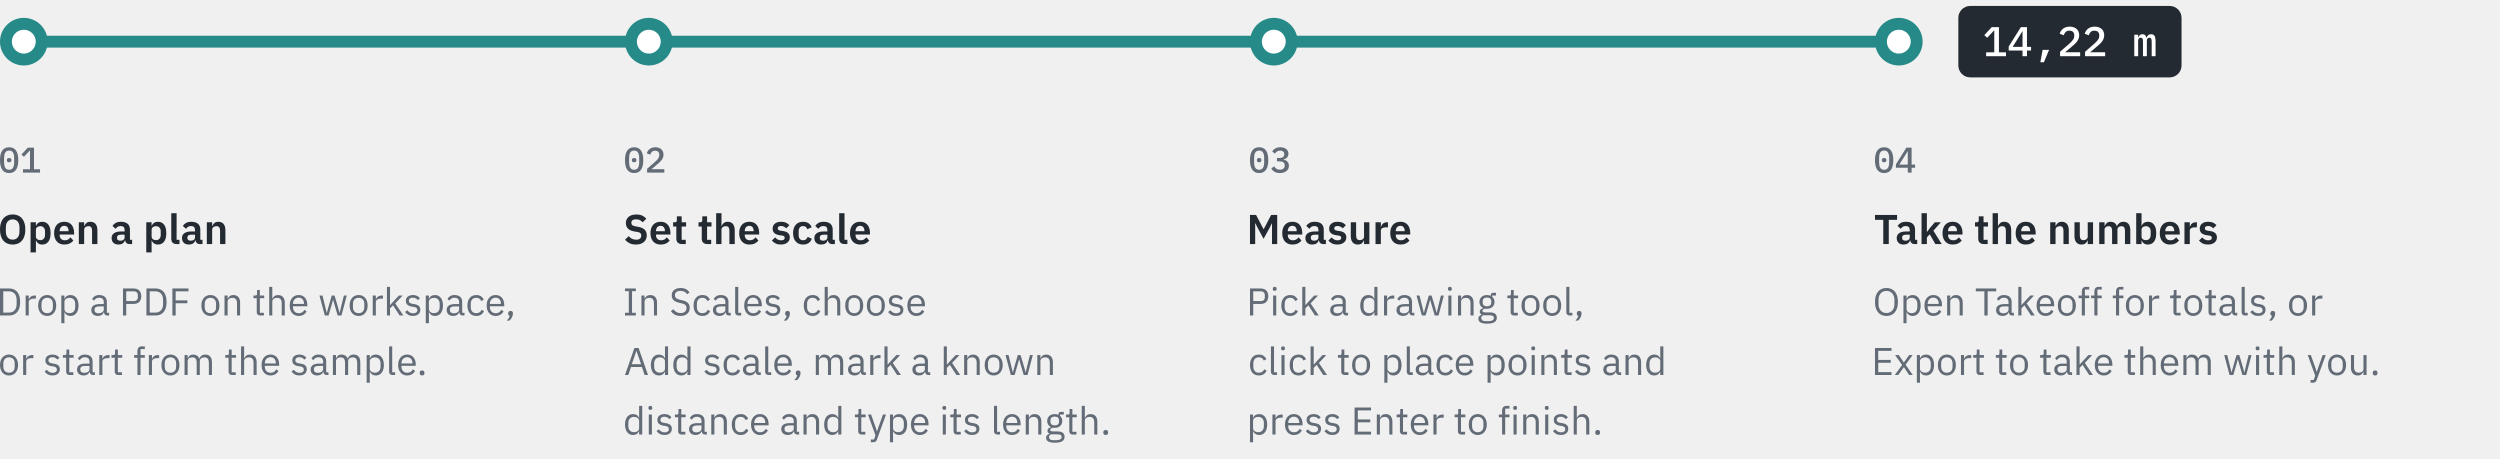
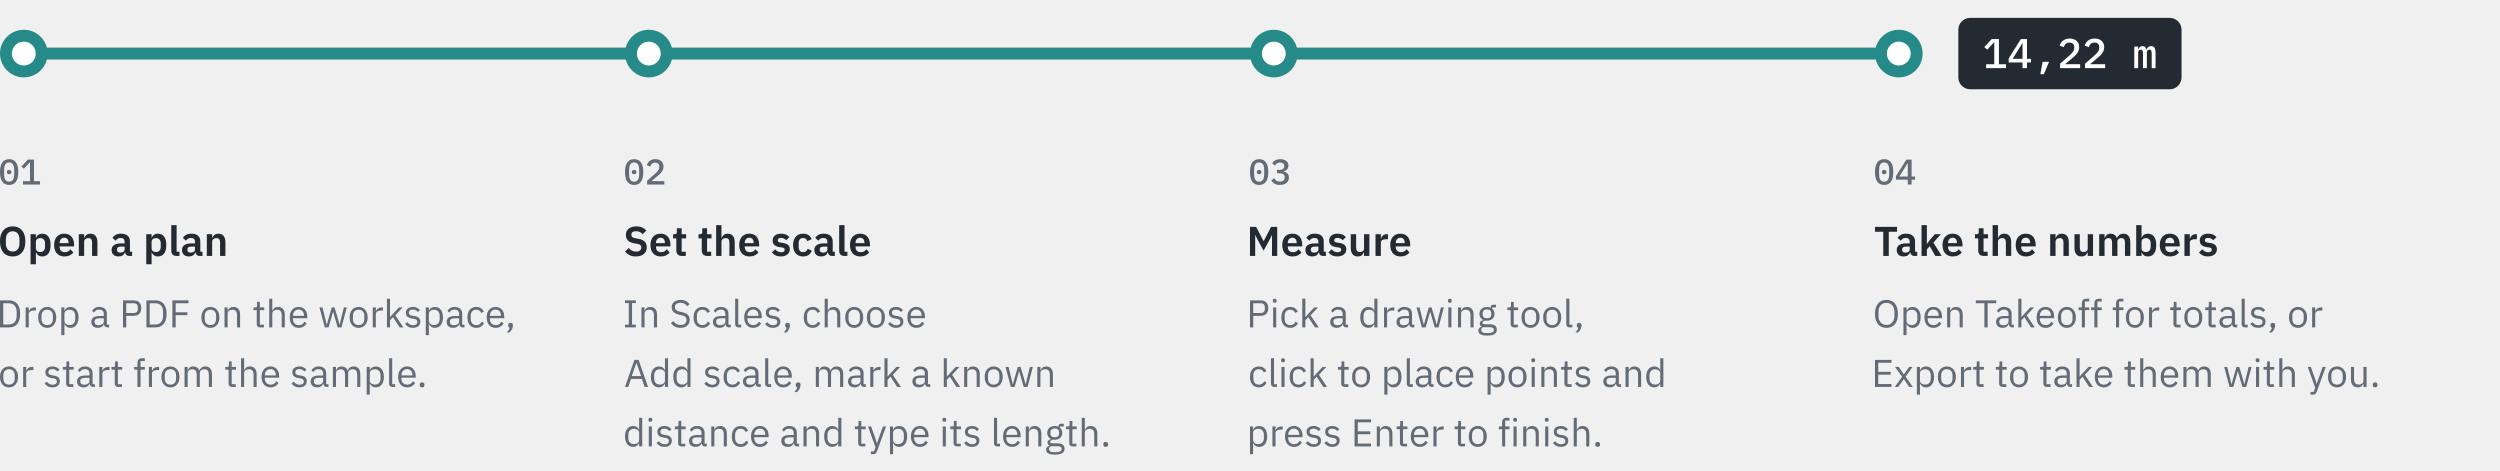
- <svg xmlns="http://www.w3.org/2000/svg" width="840" height="154" viewBox="0 0 840 154">
+ <svg xmlns="http://www.w3.org/2000/svg" width="840" height="158" viewBox="0 0 840 158">
  <defs>
    <path id="o-comma" d="M244 152H399L275 -145H190Z" />
    <path id="o-four" d="M362 0V136H30V232L322 698H469V224H567V136H469V0ZM125 224H362V595H356Z" />
    <path id="o-m" d="M44 0V516H137V449H142Q154 482 176.5 505.0Q199 528 241 528Q282 528 304.5 505.5Q327 483 333 444H337Q351 479 376.0 503.5Q401 528 448 528Q508 528 531.5 486.0Q555 444 555 363V0H462V349Q462 403 449.0 423.5Q436 444 407 444Q381 444 363.5 426.5Q346 409 346 374V0H253V349Q253 403 240.5 423.5Q228 444 199 444Q172 444 154.5 426.5Q137 409 137 374V0Z" />
    <path id="o-one" d="M88 0V93H284V616H276L114 443L45 505L223 698H396V93H565V0Z" />
    <path id="o-three" d="M271 410Q338 410 370.5 438.5Q403 467 403 510V517Q403 565 371.5 590.5Q340 616 287 616Q236 616 200.5 593.0Q165 570 141 530L65 595Q81 618 102.0 639.0Q123 660 150.0 675.5Q177 691 212.0 700.5Q247 710 291 710Q340 710 382.0 698.0Q424 686 455.0 662.5Q486 639 503.0 605.5Q520 572 520 530Q520 497 509.5 470.0Q499 443 480.5 422.5Q462 402 437.0 389.0Q412 376 384 370V365Q414 359 441.0 345.5Q468 332 489.0 310.5Q510 289 522.0 259.5Q534 230 534 192Q534 146 516.0 108.5Q498 71 464.5 44.0Q431 17 384.0 2.5Q337 -12 279 -12Q230 -12 192.5 -1.5Q155 9 126.0 26.5Q97 44 75.5 66.5Q54 89 38 113L121 177Q147 135 182.5 108.5Q218 82 280 82Q346 82 381.0 112.5Q416 143 416 197V205Q416 259 379.5 287.5Q343 316 274 316H199V410Z" />
    <path id="o-two" d="M545 0H63V107L291 306Q345 354 374.5 397.0Q404 440 404 488V499Q404 554 374.0 583.5Q344 613 287 613Q229 613 197.5 582.0Q166 551 152 503L54 540Q64 573 83.0 603.5Q102 634 131.5 658.0Q161 682 201.5 696.0Q242 710 295 710Q349 710 391.5 694.5Q434 679 463.0 652.0Q492 625 507.0 587.5Q522 550 522 505Q522 463 509.5 427.5Q497 392 474.5 359.5Q452 327 421.0 297.0Q390 267 353 237L184 95H545Z" />
    <path id="o-zero" d="M300 -12Q234 -12 185.5 12.5Q137 37 105.5 83.0Q74 129 59.0 196.0Q44 263 44 349Q44 434 59.0 501.5Q74 569 105.5 615.0Q137 661 185.5 685.5Q234 710 300 710Q366 710 414.5 685.5Q463 661 494.5 615.0Q526 569 541.0 501.5Q556 434 556 349Q556 263 541.0 196.0Q526 129 494.5 83.0Q463 37 414.5 12.5Q366 -12 300 -12ZM300 80Q376 80 408.5 136.5Q441 193 441 289V409Q441 505 408.5 561.5Q376 618 300 618Q262 618 235.0 603.5Q208 589 191.0 561.5Q174 534 166.5 495.5Q159 457 159 409V289Q159 241 166.5 202.5Q174 164 191.0 136.5Q208 109 235.0 94.5Q262 80 300 80ZM300 290Q265 290 251.5 304.0Q238 318 238 338V360Q238 380 251.5 394.0Q265 408 300 408Q335 408 348.5 394.0Q362 380 362 360V338Q362 318 348.5 304.0Q335 290 300 290Z" />
    <path id="r-A" d="M618 0H530L460 206H178L108 0H23L267 698H374ZM439 280 351 533 321 620H316L286 533L198 280Z" />
    <path id="r-D" d="M93 0V698H327Q414 698 478.5 659.5Q543 621 578.0 543.5Q613 466 613 349Q613 232 578.0 154.5Q543 77 478.5 38.5Q414 0 327 0ZM177 74H327Q385 74 429.0 100.0Q473 126 498.0 174.5Q523 223 523 292V406Q523 475 498.0 524.0Q473 573 429.0 598.5Q385 624 327 624H177Z" />
    <path id="r-E" d="M519 0H93V698H519V624H177V390H499V316H177V74H519Z" />
    <path id="r-F" d="M177 0H93V698H509V624H177V390H480V316H177Z" />
    <path id="r-I" d="M340 0H60V70H158V628H60V698H340V628H242V70H340Z" />
    <path id="r-O" d="M354 -12Q264 -12 197.5 29.5Q131 71 94.5 151.5Q58 232 58 349Q58 466 94.5 546.5Q131 627 197.5 668.5Q264 710 354 710Q444 710 510.5 668.5Q577 627 613.5 546.5Q650 466 650 349Q650 232 613.5 151.5Q577 71 510.5 29.5Q444 -12 354 -12ZM354 63Q415 63 461.0 91.5Q507 120 533.5 171.0Q560 222 560 291V407Q560 476 533.5 527.5Q507 579 461.0 607.0Q415 635 354 635Q294 635 247.5 607.0Q201 579 174.5 527.5Q148 476 148 407V291Q148 222 174.5 171.0Q201 120 247.5 91.5Q294 63 354 63Z" />
    <path id="r-P" d="M177 0H93V698H371Q434 698 477.5 673.5Q521 649 543.5 604.5Q566 560 566 498Q566 437 543.5 392.0Q521 347 477.5 322.5Q434 298 371 298H177ZM177 624V372H371Q404 372 427.5 383.5Q451 395 463.5 417.5Q476 440 476 472V524Q476 556 463.5 578.5Q451 601 427.5 612.5Q404 624 371 624Z" />
    <path id="r-S" d="M289 -12Q205 -12 144.5 20.5Q84 53 42 110L104 162Q141 113 186.0 87.5Q231 62 292 62Q367 62 406.5 98.0Q446 134 446 194Q446 227 433.0 250.0Q420 273 391.5 288.5Q363 304 317 314L260 327Q197 342 153.0 366.0Q109 390 86.0 428.0Q63 466 63 519Q63 581 92.0 623.5Q121 666 173.5 688.0Q226 710 294 710Q373 710 429.5 681.0Q486 652 525 596L462 550Q434 590 392.5 613.0Q351 636 290 636Q223 636 184.5 607.0Q146 578 146 522Q146 489 160.5 467.0Q175 445 204.0 430.5Q233 416 277 406L334 393Q402 378 445.0 352.0Q488 326 508.5 288.0Q529 250 529 198Q529 134 500.0 87.0Q471 40 417.5 14.0Q364 -12 289 -12Z" />
    <path id="r-T" d="M550 624H328V0H244V624H22V698H550Z" />
    <path id="r-a" d="M505 0H460Q428 0 408.0 13.5Q388 27 379.0 51.0Q370 75 370 106V113L401 84H366Q350 37 310.5 12.5Q271 -12 217 -12Q135 -12 89.5 30.0Q44 72 44 144Q44 193 68.0 226.5Q92 260 140.5 277.5Q189 295 264 295H366V346Q366 401 336.0 430.0Q306 459 244 459Q198 459 166.0 438.0Q134 417 113 382L65 427Q86 468 132.0 498.0Q178 528 248 528Q341 528 393.5 482.0Q446 436 446 354V70H505ZM366 235H260Q192 235 160.0 215.0Q128 195 128 157V136Q128 98 156.0 77.0Q184 56 230 56Q270 56 300.5 68.5Q331 81 348.5 102.5Q366 124 366 150Z" />
    <path id="r-c" d="M277 -12Q168 -12 107.5 61.0Q47 134 47 258Q47 382 107.5 455.0Q168 528 277 528Q354 528 401.0 494.0Q448 460 470 407L403 373Q389 413 356.5 435.0Q324 457 277 457Q206 457 169.5 413.5Q133 370 133 302V214Q133 147 169.5 103.0Q206 59 277 59Q326 59 361.0 82.0Q396 105 417 149L475 110Q450 55 400.5 21.5Q351 -12 277 -12Z" />
    <path id="r-comma" d="M136 117Q168 117 182.5 100.5Q197 84 197 58V44Q197 4 173.0 -46.0Q149 -96 106 -133H39Q69 -101 87.5 -72.5Q106 -44 114 -9Q94 -4 84.5 10.0Q75 24 75 44V58Q75 84 90.0 100.5Q105 117 136 117Z" />
    <path id="r-d" d="M415 0V84H411Q388 36 350.5 12.0Q313 -12 260 -12Q196 -12 148.5 21.0Q101 54 75.5 115.0Q50 176 50 258Q50 341 75.5 401.5Q101 462 148.5 495.0Q196 528 260 528Q313 528 352.0 504.5Q391 481 411 432H415V740H495V0ZM282 60Q319 60 349.0 72.5Q379 85 397.0 108.5Q415 132 415 165V357Q415 386 397.0 408.0Q379 430 349.0 443.0Q319 456 282 456Q215 456 175.5 413.5Q136 371 136 302V214Q136 145 175.5 102.5Q215 60 282 60Z" />
    <path id="r-e" d="M279 -12Q209 -12 157.0 21.5Q105 55 76.0 115.5Q47 176 47 258Q47 340 76.0 400.5Q105 461 157.0 494.5Q209 528 279 528Q348 528 398.0 495.5Q448 463 475.0 406.0Q502 349 502 276V238H131V214Q131 147 171.5 102.5Q212 58 284 58Q333 58 369.5 81.0Q406 104 426 147L483 106Q458 54 405.0 21.0Q352 -12 279 -12ZM279 461Q236 461 202.5 441.0Q169 421 150.0 385.5Q131 350 131 305V298H416V309Q416 355 399.0 389.0Q382 423 351.0 442.0Q320 461 279 461Z" />
    <path id="r-f" d="M113 0V446H29V516H113V620Q113 673 141.0 706.5Q169 740 226 740H304V670H193V516H304V446H193V0Z" />
    <path id="r-g" d="M520 -57Q520 -110 492.0 -144.5Q464 -179 408.5 -195.5Q353 -212 270 -212Q190 -212 139.5 -197.0Q89 -182 66.0 -153.5Q43 -125 43 -85Q43 -43 65.0 -19.0Q87 5 125 15V26Q103 37 91.0 54.5Q79 72 79 98Q79 137 104.0 157.5Q129 178 168 188V192Q122 214 96.5 255.0Q71 296 71 350Q71 403 95.0 443.0Q119 483 163.0 505.5Q207 528 265 528Q293 528 317.5 523.0Q342 518 363 508V517Q363 547 377.0 566.5Q391 586 423 586H500V516H402V483Q430 459 445.5 425.0Q461 391 461 350Q461 298 437.0 257.5Q413 217 369.0 194.5Q325 172 266 172Q253 172 240.0 173.5Q227 175 216 177Q191 170 169.5 156.5Q148 143 148 119Q148 96 170.0 88.0Q192 80 227 80H337Q433 80 476.5 43.5Q520 7 520 -57ZM445 -63Q445 -32 421.5 -13.5Q398 5 338 5H166Q141 -6 129.5 -23.5Q118 -41 118 -65Q118 -99 143.5 -123.0Q169 -147 230 -147H304Q371 -147 408.0 -126.0Q445 -105 445 -63ZM266 236Q317 236 347.0 260.5Q377 285 377 336V364Q377 415 347.0 439.5Q317 464 266 464Q215 464 185.0 439.5Q155 415 155 364V336Q155 285 185.0 260.5Q215 236 266 236Z" />
    <path id="r-h" d="M85 0V740H165V432H169Q188 476 222.5 502.0Q257 528 315 528Q395 528 441.5 476.5Q488 425 488 331V0H408V317Q408 386 378.5 421.0Q349 456 291 456Q259 456 230.0 445.5Q201 435 183.0 413.0Q165 391 165 358V0Z" />
    <path id="r-i" d="M125 637Q100 637 88.0 649.5Q76 662 76 682V695Q76 715 88.0 727.5Q100 740 125 740Q151 740 162.5 727.5Q174 715 174 695V682Q174 662 162.5 649.5Q151 637 125 637ZM85 0V516H165V0Z" />
    <path id="r-k" d="M85 0V740H165V363V271H169L248 359L394 516H491L300 312L510 0H413L242 263L165 184V0Z" />
    <path id="r-l" d="M241 0H170Q129 0 107.0 23.5Q85 47 85 83V740H165V70H241Z" />
    <path id="r-m" d="M165 0H85V516H165V432H169Q186 472 217.0 500.0Q248 528 308 528Q359 528 402.0 503.5Q445 479 466 423H468Q482 465 520.5 496.5Q559 528 625 528Q704 528 748.5 476.5Q793 425 793 331V0H713V317Q713 385 686.0 420.5Q659 456 600 456Q569 456 541.0 445.5Q513 435 496.0 413.0Q479 391 479 358V0H399V317Q399 386 372.0 421.0Q345 456 288 456Q257 456 228.5 445.5Q200 435 182.5 413.0Q165 391 165 358Z" />
    <path id="r-n" d="M165 0H85V516H165V432H169Q188 476 222.5 502.0Q257 528 315 528Q395 528 441.5 476.5Q488 425 488 331V0H408V317Q408 386 378.5 421.0Q349 456 291 456Q259 456 230.0 445.5Q201 435 183.0 413.0Q165 391 165 358Z" />
    <path id="r-o" d="M280 -12Q211 -12 158.5 21.5Q106 55 76.5 115.5Q47 176 47 258Q47 340 76.5 400.5Q106 461 158.5 494.5Q211 528 280 528Q349 528 401.5 494.5Q454 461 483.5 400.5Q513 340 513 258Q513 176 483.5 115.5Q454 55 401.5 21.5Q349 -12 280 -12ZM280 59Q345 59 386.0 99.0Q427 139 427 221V295Q427 377 386.0 417.0Q345 457 280 457Q216 457 174.5 417.0Q133 377 133 295V221Q133 139 174.5 99.0Q216 59 280 59Z" />
    <path id="r-p" d="M85 -200V516H165V432H169Q189 481 228.0 504.5Q267 528 320 528Q385 528 432.0 495.0Q479 462 504.5 401.5Q530 341 530 258Q530 176 504.5 115.0Q479 54 432.0 21.0Q385 -12 320 -12Q267 -12 229.5 12.0Q192 36 169 84H165V-200ZM298 60Q366 60 405.0 102.5Q444 145 444 214V302Q444 371 405.0 413.5Q366 456 298 456Q262 456 231.5 443.0Q201 430 183.0 408.0Q165 386 165 357V165Q165 132 183.0 108.5Q201 85 231.5 72.5Q262 60 298 60Z" />
    <path id="r-period" d="M136 -12Q105 -12 90.0 4.5Q75 21 75 46V59Q75 85 90.0 101.0Q105 117 136 117Q168 117 182.5 101.0Q197 85 197 59V46Q197 21 182.5 4.5Q168 -12 136 -12Z" />
    <path id="r-r" d="M165 0H85V516H165V421H170Q179 446 198.0 467.5Q217 489 247.0 502.5Q277 516 319 516H350V436H303Q260 436 229.0 424.5Q198 413 181.5 394.0Q165 375 165 350Z" />
    <path id="r-s" d="M240 -12Q169 -12 120.0 15.5Q71 43 36 89L93 135Q123 98 160.0 77.0Q197 56 246 56Q297 56 325.5 78.0Q354 100 354 140Q354 170 334.5 192.0Q315 214 264 221L223 227Q176 234 138.0 250.5Q100 267 78.5 297.5Q57 328 57 376Q57 453 109.5 490.5Q162 528 241 528Q283 528 315.5 518.0Q348 508 374.0 489.5Q400 471 421 445L368 397Q351 421 318.0 440.5Q285 460 235 460Q186 460 160.0 438.5Q134 417 134 380Q134 343 159.5 325.5Q185 308 233 300L273 294Q359 281 395.0 244.5Q431 208 431 149Q431 99 408.0 63.0Q385 27 342.0 7.5Q299 -12 240 -12Z" />
    <path id="r-t" d="M299 0H199Q158 0 136.0 24.0Q114 48 114 85V446H29V516H77Q103 516 112.5 526.5Q122 537 122 563V659H194V516H307V446H194V70H299Z" />
    <path id="r-u" d="M403 0V84H399Q384 47 351.5 17.5Q319 -12 254 -12Q175 -12 127.5 39.5Q80 91 80 185V516H160V199Q160 130 190.0 95.0Q220 60 278 60Q310 60 338.5 70.5Q367 81 385.0 103.0Q403 125 403 159V516H483V0Z" />
    <path id="r-w" d="M169 0 31 516H109L164 293L219 67H221L284 293L349 516H420L487 293L551 67H553L606 293L662 516H737L600 0H501L429 248L384 405H382L338 248L266 0Z" />
    <path id="r-x" d="M21 0 212 260 29 516H123L254 324H257L393 516H482L300 266L486 0H392L258 202H255L110 0Z" />
    <path id="r-y" d="M278 165 403 516H482L251 -120Q240 -151 226.5 -168.5Q213 -186 191.0 -193.0Q169 -200 131 -200H90V-130H171L210 -20L17 516H97L221 165L245 81H250Z" />
    <path id="s-M" d="M81.72 0V698H228.266L332.77 499.646L407.82 356.546H410.705L485.345 499.646L589.144 698H735.215V0H610.209V385.693V496.348H606.619L553.26 389.923L408.115 126.109L265.086 389.218L210.316 501.283H206.726V385.693V0Z" />
    <path id="s-O" d="M356.115 -12Q264.705 -12 196.09 29.147Q127.475 70.295 89.917 150.795Q52.36 231.295 52.36 349Q52.36 467.41 89.917 547.558Q127.475 627.705 196.09 668.853Q264.705 710 356.115 710Q448.23 710 516.493 668.853Q584.755 627.705 622.313 547.558Q659.87 467.41 659.87 349Q659.87 231.295 622.313 150.795Q584.755 70.295 516.493 29.147Q448.23 -12 356.115 -12ZM356.115 105.301Q406.54 105.301 443.022 128.161Q479.504 151.021 499.659 193.561Q519.814 236.1 519.814 295.23V402.77Q519.814 462.605 499.659 504.939Q479.504 547.274 443.022 569.987Q406.54 592.699 356.115 592.699Q306.69 592.699 269.708 569.987Q232.726 547.274 212.571 504.939Q192.416 462.605 192.416 402.77V295.23Q192.416 236.1 212.571 193.561Q232.726 151.021 269.708 128.161Q306.69 105.301 356.115 105.301Z" />
    <path id="s-S" d="M298.87 -12Q209.935 -12 146.615 20.147Q83.295 52.295 39.18 103.655L127.971 190.201Q163.561 147.546 208.208 125.923Q252.856 104.301 306.805 104.301Q368.41 104.301 399.097 131.136Q429.785 157.971 429.785 202.46Q429.785 225.59 421.367 243.302Q412.95 261.015 392.205 272.99Q371.46 284.965 334.625 290.734L269.165 300.914Q199.115 312.389 152.647 338.152Q106.18 363.914 83.18 405.792Q60.18 447.67 60.18 504.195Q60.18 566.9 90.942 612.925Q121.705 658.95 178.435 684.475Q235.165 710 313.035 710Q392.035 710 451.003 683.468Q509.971 656.935 551.791 607.28L462 521.799Q436.115 554.044 398.845 573.872Q361.575 593.699 305.51 593.699Q249.791 593.699 220.808 572.454Q191.826 551.209 191.826 512.13Q191.826 485.475 202.096 468.41Q212.366 451.345 233.963 441.428Q255.561 431.51 288.985 425.035L354.445 413.445Q425.266 401.266 471.086 375.266Q516.906 349.266 539.168 308.445Q561.431 267.625 561.431 209.985Q561.431 143.87 530.668 94.05Q499.906 44.23 441.118 16.115Q382.33 -12 298.87 -12Z" />
    <path id="s-T" d="M554.935 580.994H356.201V0H224.26V580.994H25.525V698H554.935Z" />
    <path id="s-a" d="M528.971 0H457.885Q429.41 0 406.942 13.5Q384.475 27 371.95 52.763Q359.425 78.525 359.425 113.755V124.985L391.13 89.64H355.425Q342.245 39.82 301.687 13.91Q261.13 -12 202.9 -12Q123.015 -12 79.982 30.353Q36.95 72.705 36.95 141.885Q36.95 195.82 63.417 231.083Q89.885 266.345 139.795 284.198Q189.705 302.05 260.475 302.05H349.08V340.36Q349.08 383.375 326.13 407.792Q303.18 432.209 251.755 432.209Q207.165 432.209 179.395 412.619Q151.625 393.029 133.445 365.785L57.245 434.05Q86 479.28 134.115 506.813Q182.23 534.345 260.69 534.345Q366.381 534.345 421.701 485.878Q477.021 437.41 477.021 347.655V101.726H528.971ZM349.08 225.13H267.05Q216.676 225.13 191.726 208.655Q166.776 192.18 166.776 160.525V143.755Q166.776 112.805 187.726 96.74Q208.676 80.676 245.51 80.676Q274.935 80.676 298.032 89.298Q321.13 97.92 335.105 114.838Q349.08 131.755 349.08 156.345Z" />
    <path id="s-b" d="M73.72 0V740H201.661V435.525H206.366Q220.021 481 259.373 507.673Q298.726 534.345 350.316 534.345Q416.726 534.345 461.963 502.403Q507.201 470.46 530.938 409.608Q554.676 348.755 554.676 261.525Q554.676 174.59 530.938 113.237Q507.201 51.885 461.963 19.942Q416.726 -12 350.316 -12Q298.726 -12 259.816 15.173Q220.906 42.345 206.366 86.82H201.661V0ZM309.28 93.841Q358.95 93.841 389.842 127.528Q420.734 161.215 420.734 216.115V306.23Q420.734 361.835 389.842 395.17Q358.95 428.504 309.28 428.504Q278.92 428.504 254.413 418.324Q229.906 408.144 215.783 389.317Q201.661 370.49 201.661 345.015V179.1Q201.661 152.445 215.783 133.176Q229.906 113.906 254.413 103.873Q278.92 93.841 309.28 93.841Z" />
    <path id="s-c" d="M279.82 -12Q164.475 -12 101.86 62.058Q39.245 136.115 39.245 261.525Q39.245 386.935 101.86 460.64Q164.475 534.345 279.82 534.345Q358.935 534.345 410.518 498.935Q462.1 463.525 484.805 402.065L380.439 355.375Q371.375 388.324 346.277 409.619Q321.18 430.914 279.82 430.914Q227.151 430.914 200.168 397.285Q173.186 363.655 173.186 308.345V213.295Q173.186 158.985 200.168 124.856Q227.151 90.726 279.82 90.726Q325.295 90.726 350.777 114.431Q376.26 138.136 390.209 172.971L488.395 126.215Q462.69 57.115 409.313 22.558Q355.935 -12 279.82 -12Z" />
    <path id="s-e" d="M285.345 -12Q208.295 -12 153.122 21.5Q97.95 55 68.597 116.558Q39.245 178.115 39.245 261.525Q39.245 344.23 67.892 405.435Q96.54 466.64 150.655 500.493Q204.77 534.345 281.115 534.345Q362.805 534.345 415.273 498.32Q467.74 462.295 493.33 402.475Q518.92 342.655 518.92 271.065V228.835H171.891V216.115Q171.891 159.69 203.931 125.061Q235.971 90.431 298.805 90.431Q346.395 90.431 377.255 110.611Q408.115 130.791 431.64 161.1L500.625 84.144Q468.575 40.605 413.108 14.302Q357.64 -12 285.345 -12ZM283.23 437.734Q249.395 437.734 224.356 422.317Q199.316 406.9 185.603 379.507Q171.891 352.115 171.891 315.575V307.87H385.684V317.46Q385.684 353.59 373.972 380.54Q362.26 407.49 339.367 422.612Q316.475 437.734 283.23 437.734Z" />
    <path id="s-h" d="M73.72 0V740H201.661V434.82H207.071Q222.546 476.705 257.398 505.525Q292.251 534.345 353.071 534.345Q433.071 534.345 476.398 480.818Q519.726 427.29 519.726 329.59V0H391.785V317Q391.785 372.351 371.802 400.428Q351.82 428.504 305.805 428.504Q279.571 428.504 255.796 419.414Q232.021 410.324 216.841 391.749Q201.661 373.173 201.661 345.31V0Z" />
    <path id="s-k" d="M73.72 0V740H201.661V399.661V293.561H207.071L276.201 387.906L393.295 522.345H537.531L357.811 320.46L557.236 0H404.54L270.906 234.094L201.661 158.619V0Z" />
    <path id="s-l" d="M270.611 0H202.431Q136.755 0 105.237 33.018Q73.72 66.035 73.72 126.006V740H201.661V101.726H270.611Z" />
    <path id="s-m" d="M201.661 0H73.72V522.345H201.661V434.82H207.071Q221.956 476.23 255.423 505.288Q288.891 534.345 347.481 534.345Q400.596 534.345 440.071 508.083Q479.546 481.82 497.726 428.64H500.431Q514.431 472.05 556.103 503.198Q597.776 534.345 659.546 534.345Q736.431 534.345 778.111 480.73Q819.791 427.115 819.791 329.59V0H691.849V317Q691.849 373.015 671.547 400.76Q651.245 428.504 607.755 428.504Q583.1 428.504 560.74 419.414Q538.381 410.324 524.553 391.849Q510.726 373.375 510.726 345.31V0H382.785V317Q382.785 373.31 362.13 400.907Q341.475 428.504 299.28 428.504Q275.33 428.504 252.823 419.414Q230.316 410.324 215.988 391.849Q201.661 373.375 201.661 345.31Z" />
    <path id="s-n" d="M201.661 0H73.72V522.345H201.661V434.82H207.071Q222.546 476.705 257.398 505.525Q292.251 534.345 353.071 534.345Q433.071 534.345 476.398 480.818Q519.726 427.29 519.726 329.59V0H391.785V317Q391.785 372.351 371.802 400.428Q351.82 428.504 305.805 428.504Q279.571 428.504 255.796 419.414Q232.021 410.324 216.841 391.749Q201.661 373.173 201.661 345.31Z" />
    <path id="s-p" d="M73.72 -200V522.345H201.661V435.525H206.366Q220.021 481 259.373 507.673Q298.726 534.345 350.316 534.345Q416.726 534.345 461.963 502.403Q507.201 470.46 530.938 409.608Q554.676 348.755 554.676 261.525Q554.676 174.59 530.938 113.237Q507.201 51.885 461.963 19.942Q416.726 -12 350.316 -12Q298.726 -12 259.816 15.173Q220.906 42.345 206.366 86.82H201.661V-200ZM309.28 93.841Q358.95 93.841 389.842 127.528Q420.734 161.215 420.734 216.115V306.23Q420.734 361.835 389.842 395.17Q358.95 428.504 309.28 428.504Q278.92 428.504 254.413 418.324Q229.906 408.144 215.783 389.317Q201.661 370.49 201.661 345.015V179.1Q201.661 152.445 215.783 133.176Q229.906 113.906 254.413 103.873Q278.92 93.841 309.28 93.841Z" />
    <path id="s-r" d="M201.661 0H73.72V522.345H201.661V413.95H206.661Q213.546 441.77 230.431 466.442Q247.316 491.115 275.553 506.73Q303.791 522.345 345.086 522.345H372.561V401.454H332.611Q289.611 401.454 260.373 392.774Q231.136 384.094 216.398 366.504Q201.661 348.914 201.661 319.684Z" />
    <path id="s-s" d="M244.935 -12Q170.41 -12 119.295 13.385Q68.18 38.77 28.95 84.065L107.1 159.676Q135.69 126.906 170.575 108.021Q205.46 89.136 250.23 89.136Q296.295 89.136 316.687 105.143Q337.08 121.151 337.08 149.165Q337.08 172.115 322.515 185.655Q307.95 199.195 273.165 204.08L220.885 210.785Q165.425 218.49 126.367 237.457Q87.31 256.425 67.22 289.04Q47.13 321.655 47.13 368.95Q47.13 445.245 101.392 489.795Q155.655 534.345 245.23 534.345Q296.395 534.345 332.773 524.698Q369.151 515.05 396.913 496.55Q424.676 478.05 449.201 452.05L373.64 376.555Q351 401.26 319.058 417.234Q287.115 433.209 249.1 433.209Q208.561 433.209 189.258 418.407Q169.956 403.605 169.956 378.59Q169.956 352.87 185.586 339.6Q201.215 326.33 237.935 320.445L291.33 313.035Q377.33 301.445 418.618 262.83Q459.906 224.215 459.906 158.87Q459.906 108.87 433.381 70.05Q406.856 31.23 358.568 9.615Q310.28 -12 244.935 -12Z" />
    <path id="s-t" d="M328.611 0H237.071Q171.395 0 136.705 34.575Q102.015 69.151 102.015 132.941V420.619H24.77V522.345H65.015Q93.866 522.345 104.408 535.665Q114.95 548.985 114.95 575.69V664.64H229.956V522.345H336.611V420.619H229.956V101.726H328.611Z" />
    <path id="s-u" d="M386.08 0V86.82H381.375Q367.785 47.705 333.875 17.853Q299.965 -12 234.965 -12Q155.26 -12 111.637 41.263Q68.015 94.525 68.015 192.05V522.345H195.956V205.345Q195.956 151.151 217.143 122.496Q238.33 93.841 283.64 93.841Q309.295 93.841 332.86 102.931Q356.425 112.021 371.252 130.496Q386.08 148.971 386.08 176.625V522.345H514.021V0Z" />
  </defs>
-   <g transform="translate(0 4)">
+   <g transform="translate(0 8)">
    <polyline points="8,10 218,10 428,10 638,10" fill="none" stroke="#258A88" stroke-width="4" stroke-linejoin="round" />
    <circle cx="8" cy="10" r="6" fill="#FFFFFF" stroke="#258A88" stroke-width="4" />
    <circle cx="218" cy="10" r="6" fill="#FFFFFF" stroke="#258A88" stroke-width="4" />
    <circle cx="428" cy="10" r="6" fill="#FFFFFF" stroke="#258A88" stroke-width="4" />
    <circle cx="638" cy="10" r="6" fill="#FFFFFF" stroke="#258A88" stroke-width="4" />
    <rect x="658" y="-2" width="75" height="24" rx="4" fill="#242A31" />
    <g fill="#FFFFFF" transform="translate(666.10 14.89) scale(0.014 -0.014)">
      <use href="#o-one" x="0" />
      <use href="#o-four" x="600" />
      <use href="#o-comma" x="1200" />
      <use href="#o-two" x="1800" />
      <use href="#o-two" x="2400" />
      <use href="#o-m" x="3600" />
    </g>
    <g fill="#626B76" transform="translate(-0.53 54.00) scale(0.012 -0.012)">
      <use href="#o-zero" x="0" />
      <use href="#o-one" x="600" />
    </g>
    <g fill="#242A31" transform="translate(-0.73 78.00) scale(0.014 -0.014)">
      <use href="#s-O" x="0" />
      <use href="#s-p" x="712" />
      <use href="#s-e" x="1312" />
      <use href="#s-n" x="1870" />
      <use href="#s-a" x="2694" />
      <use href="#s-p" x="3489" />
      <use href="#s-l" x="4089" />
      <use href="#s-a" x="4383" />
      <use href="#s-n" x="4942" />
    </g>
    <g fill="#626B76" transform="translate(-1.21 102.00) scale(0.013 -0.013)">
      <use href="#r-D" x="0" />
      <use href="#r-r" x="671" />
      <use href="#r-o" x="1033" />
      <use href="#r-p" x="1593" />
      <use href="#r-a" x="2409" />
      <use href="#r-P" x="3179" />
      <use href="#r-D" x="3785" />
      <use href="#r-F" x="4456" />
      <use href="#r-o" x="5251" />
      <use href="#r-n" x="5811" />
      <use href="#r-t" x="6615" />
      <use href="#r-h" x="6966" />
      <use href="#r-e" x="7534" />
      <use href="#r-w" x="8319" />
      <use href="#r-o" x="9082" />
      <use href="#r-r" x="9642" />
      <use href="#r-k" x="10009" />
      <use href="#r-s" x="10526" />
      <use href="#r-p" x="11013" />
      <use href="#r-a" x="11593" />
      <use href="#r-c" x="12127" />
      <use href="#r-e" x="12624" />
      <use href="#r-comma" x="13153" />
    </g>
    <g fill="#626B76" transform="translate(-0.61 122.00) scale(0.013 -0.013)">
      <use href="#r-o" x="0" />
      <use href="#r-r" x="560" />
      <use href="#r-s" x="1163" />
      <use href="#r-t" x="1643" />
      <use href="#r-a" x="1994" />
      <use href="#r-r" x="2528" />
      <use href="#r-t" x="2899" />
      <use href="#r-f" x="3486" />
      <use href="#r-r" x="3810" />
      <use href="#r-o" x="4172" />
      <use href="#r-m" x="4732" />
      <use href="#r-t" x="5841" />
      <use href="#r-h" x="6192" />
      <use href="#r-e" x="6760" />
      <use href="#r-s" x="7545" />
      <use href="#r-a" x="8032" />
      <use href="#r-m" x="8566" />
      <use href="#r-p" x="9439" />
      <use href="#r-l" x="10019" />
      <use href="#r-e" x="10291" />
      <use href="#r-period" x="10820" />
    </g>
    <g fill="#626B76" transform="translate(209.47 54.00) scale(0.012 -0.012)">
      <use href="#o-zero" x="0" />
      <use href="#o-two" x="600" />
    </g>
    <g fill="#242A31" transform="translate(209.45 78.00) scale(0.014 -0.014)">
      <use href="#s-S" x="0" />
      <use href="#s-e" x="611" />
      <use href="#s-t" x="1169" />
      <use href="#s-t" x="1779" />
      <use href="#s-h" x="2153" />
      <use href="#s-e" x="2741" />
      <use href="#s-s" x="3535" />
      <use href="#s-c" x="4034" />
      <use href="#s-a" x="4547" />
      <use href="#s-l" x="5106" />
      <use href="#s-e" x="5400" />
    </g>
    <g fill="#626B76" transform="translate(209.22 102.00) scale(0.013 -0.013)">
      <use href="#r-I" x="0" />
      <use href="#r-n" x="400" />
      <use href="#r-S" x="1204" />
      <use href="#r-c" x="1785" />
      <use href="#r-a" x="2288" />
      <use href="#r-l" x="2822" />
      <use href="#r-e" x="3094" />
      <use href="#r-s" x="3643" />
      <use href="#r-comma" x="4125" />
      <use href="#r-c" x="4633" />
      <use href="#r-h" x="5136" />
      <use href="#r-o" x="5704" />
      <use href="#r-o" x="6264" />
      <use href="#r-s" x="6824" />
      <use href="#r-e" x="7311" />
    </g>
    <g fill="#626B76" transform="translate(209.70 122.00) scale(0.013 -0.013)">
      <use href="#r-A" x="0" />
      <use href="#r-d" x="641" />
      <use href="#r-d" x="1221" />
      <use href="#r-s" x="2037" />
      <use href="#r-c" x="2524" />
      <use href="#r-a" x="3027" />
      <use href="#r-l" x="3561" />
      <use href="#r-e" x="3833" />
      <use href="#r-comma" x="4362" />
      <use href="#r-m" x="4870" />
      <use href="#r-a" x="5743" />
      <use href="#r-r" x="6277" />
      <use href="#r-k" x="6644" />
      <use href="#r-a" x="7407" />
      <use href="#r-k" x="8177" />
      <use href="#r-n" x="8704" />
      <use href="#r-o" x="9272" />
      <use href="#r-w" x="9827" />
      <use href="#r-n" x="10595" />
    </g>
    <g fill="#626B76" transform="translate(209.35 142.00) scale(0.013 -0.013)">
      <use href="#r-d" x="0" />
      <use href="#r-i" x="580" />
      <use href="#r-s" x="830" />
      <use href="#r-t" x="1310" />
      <use href="#r-a" x="1661" />
      <use href="#r-n" x="2195" />
      <use href="#r-c" x="2763" />
      <use href="#r-e" x="3260" />
      <use href="#r-a" x="4045" />
      <use href="#r-n" x="4579" />
      <use href="#r-d" x="5147" />
      <use href="#r-t" x="5963" />
      <use href="#r-y" x="6314" />
      <use href="#r-p" x="6813" />
      <use href="#r-e" x="7393" />
      <use href="#r-i" x="8178" />
      <use href="#r-t" x="8428" />
      <use href="#r-s" x="8779" />
      <use href="#r-l" x="9502" />
      <use href="#r-e" x="9774" />
      <use href="#r-n" x="10323" />
      <use href="#r-g" x="10891" />
      <use href="#r-t" x="11419" />
      <use href="#r-h" x="11770" />
      <use href="#r-period" x="12338" />
    </g>
    <g fill="#626B76" transform="translate(419.47 54.00) scale(0.012 -0.012)">
      <use href="#o-zero" x="0" />
      <use href="#o-three" x="600" />
    </g>
    <g fill="#242A31" transform="translate(418.85 78.00) scale(0.014 -0.014)">
      <use href="#s-M" x="0" />
      <use href="#s-e" x="817" />
      <use href="#s-a" x="1375" />
      <use href="#s-s" x="1934" />
      <use href="#s-u" x="2433" />
      <use href="#s-r" x="3021" />
      <use href="#s-e" x="3409" />
    </g>
    <g fill="#626B76" transform="translate(418.79 102.00) scale(0.013 -0.013)">
      <use href="#r-P" x="0" />
      <use href="#r-i" x="606" />
      <use href="#r-c" x="856" />
      <use href="#r-k" x="1359" />
      <use href="#r-a" x="2122" />
      <use href="#r-d" x="2892" />
      <use href="#r-r" x="3472" />
      <use href="#r-a" x="3835" />
      <use href="#r-w" x="4366" />
      <use href="#r-i" x="5134" />
      <use href="#r-n" x="5384" />
      <use href="#r-g" x="5952" />
      <use href="#r-t" x="6716" />
      <use href="#r-o" x="7063" />
      <use href="#r-o" x="7623" />
      <use href="#r-l" x="8183" />
      <use href="#r-comma" x="8465" />
    </g>
    <g fill="#626B76" transform="translate(419.39 122.00) scale(0.013 -0.013)">
      <use href="#r-c" x="0" />
      <use href="#r-l" x="503" />
      <use href="#r-i" x="775" />
      <use href="#r-c" x="1025" />
      <use href="#r-k" x="1528" />
      <use href="#r-t" x="2291" />
      <use href="#r-o" x="2638" />
      <use href="#r-p" x="3434" />
      <use href="#r-l" x="4014" />
      <use href="#r-a" x="4286" />
      <use href="#r-c" x="4820" />
      <use href="#r-e" x="5317" />
      <use href="#r-p" x="6102" />
      <use href="#r-o" x="6682" />
      <use href="#r-i" x="7242" />
      <use href="#r-n" x="7492" />
      <use href="#r-t" x="8060" />
      <use href="#r-s" x="8411" />
      <use href="#r-a" x="9134" />
      <use href="#r-n" x="9668" />
      <use href="#r-d" x="10236" />
    </g>
    <g fill="#626B76" transform="translate(418.89 142.00) scale(0.013 -0.013)">
      <use href="#r-p" x="0" />
      <use href="#r-r" x="580" />
      <use href="#r-e" x="942" />
      <use href="#r-s" x="1491" />
      <use href="#r-s" x="1972" />
      <use href="#r-E" x="2695" />
      <use href="#r-n" x="3278" />
      <use href="#r-t" x="3846" />
      <use href="#r-e" x="4193" />
      <use href="#r-r" x="4742" />
      <use href="#r-t" x="5345" />
      <use href="#r-o" x="5692" />
      <use href="#r-f" x="6488" />
      <use href="#r-i" x="6812" />
      <use href="#r-n" x="7062" />
      <use href="#r-i" x="7630" />
      <use href="#r-s" x="7880" />
      <use href="#r-h" x="8367" />
      <use href="#r-period" x="8935" />
    </g>
    <g fill="#626B76" transform="translate(629.47 54.00) scale(0.012 -0.012)">
      <use href="#o-zero" x="0" />
      <use href="#o-four" x="600" />
    </g>
    <g fill="#242A31" transform="translate(629.64 78.00) scale(0.014 -0.014)">
      <use href="#s-T" x="0" />
      <use href="#s-a" x="510" />
      <use href="#s-k" x="1069" />
      <use href="#s-e" x="1607" />
      <use href="#s-t" x="2401" />
      <use href="#s-h" x="2775" />
      <use href="#s-e" x="3363" />
      <use href="#s-n" x="4157" />
      <use href="#s-u" x="4745" />
      <use href="#s-m" x="5333" />
      <use href="#s-b" x="6221" />
      <use href="#s-e" x="6821" />
      <use href="#s-r" x="7379" />
      <use href="#s-s" x="7772" />
    </g>
    <g fill="#626B76" transform="translate(629.25 102.00) scale(0.013 -0.013)">
      <use href="#r-O" x="0" />
      <use href="#r-p" x="708" />
      <use href="#r-e" x="1288" />
      <use href="#r-n" x="1837" />
      <use href="#r-T" x="2641" />
      <use href="#r-a" x="3143" />
      <use href="#r-k" x="3677" />
      <use href="#r-e" x="4187" />
      <use href="#r-o" x="4736" />
      <use href="#r-f" x="5290" />
      <use href="#r-f" x="5614" />
      <use href="#r-f" x="6174" />
      <use href="#r-o" x="6494" />
      <use href="#r-r" x="7054" />
      <use href="#r-t" x="7657" />
      <use href="#r-o" x="8004" />
      <use href="#r-t" x="8564" />
      <use href="#r-a" x="8915" />
      <use href="#r-l" x="9449" />
      <use href="#r-s" x="9721" />
      <use href="#r-comma" x="10203" />
      <use href="#r-o" x="10711" />
      <use href="#r-r" x="11271" />
    </g>
    <g fill="#626B76" transform="translate(628.79 122.00) scale(0.013 -0.013)">
      <use href="#r-E" x="0" />
      <use href="#r-x" x="583" />
      <use href="#r-p" x="1090" />
      <use href="#r-o" x="1670" />
      <use href="#r-r" x="2230" />
      <use href="#r-t" x="2601" />
      <use href="#r-t" x="3188" />
      <use href="#r-o" x="3535" />
      <use href="#r-t" x="4331" />
      <use href="#r-a" x="4682" />
      <use href="#r-k" x="5216" />
      <use href="#r-e" x="5726" />
      <use href="#r-t" x="6511" />
      <use href="#r-h" x="6862" />
      <use href="#r-e" x="7430" />
      <use href="#r-m" x="7979" />
      <use href="#r-w" x="9088" />
      <use href="#r-i" x="9856" />
      <use href="#r-t" x="10106" />
      <use href="#r-h" x="10457" />
      <use href="#r-y" x="11261" />
      <use href="#r-o" x="11755" />
      <use href="#r-u" x="12315" />
      <use href="#r-period" x="12883" />
    </g>
  </g>
</svg>
